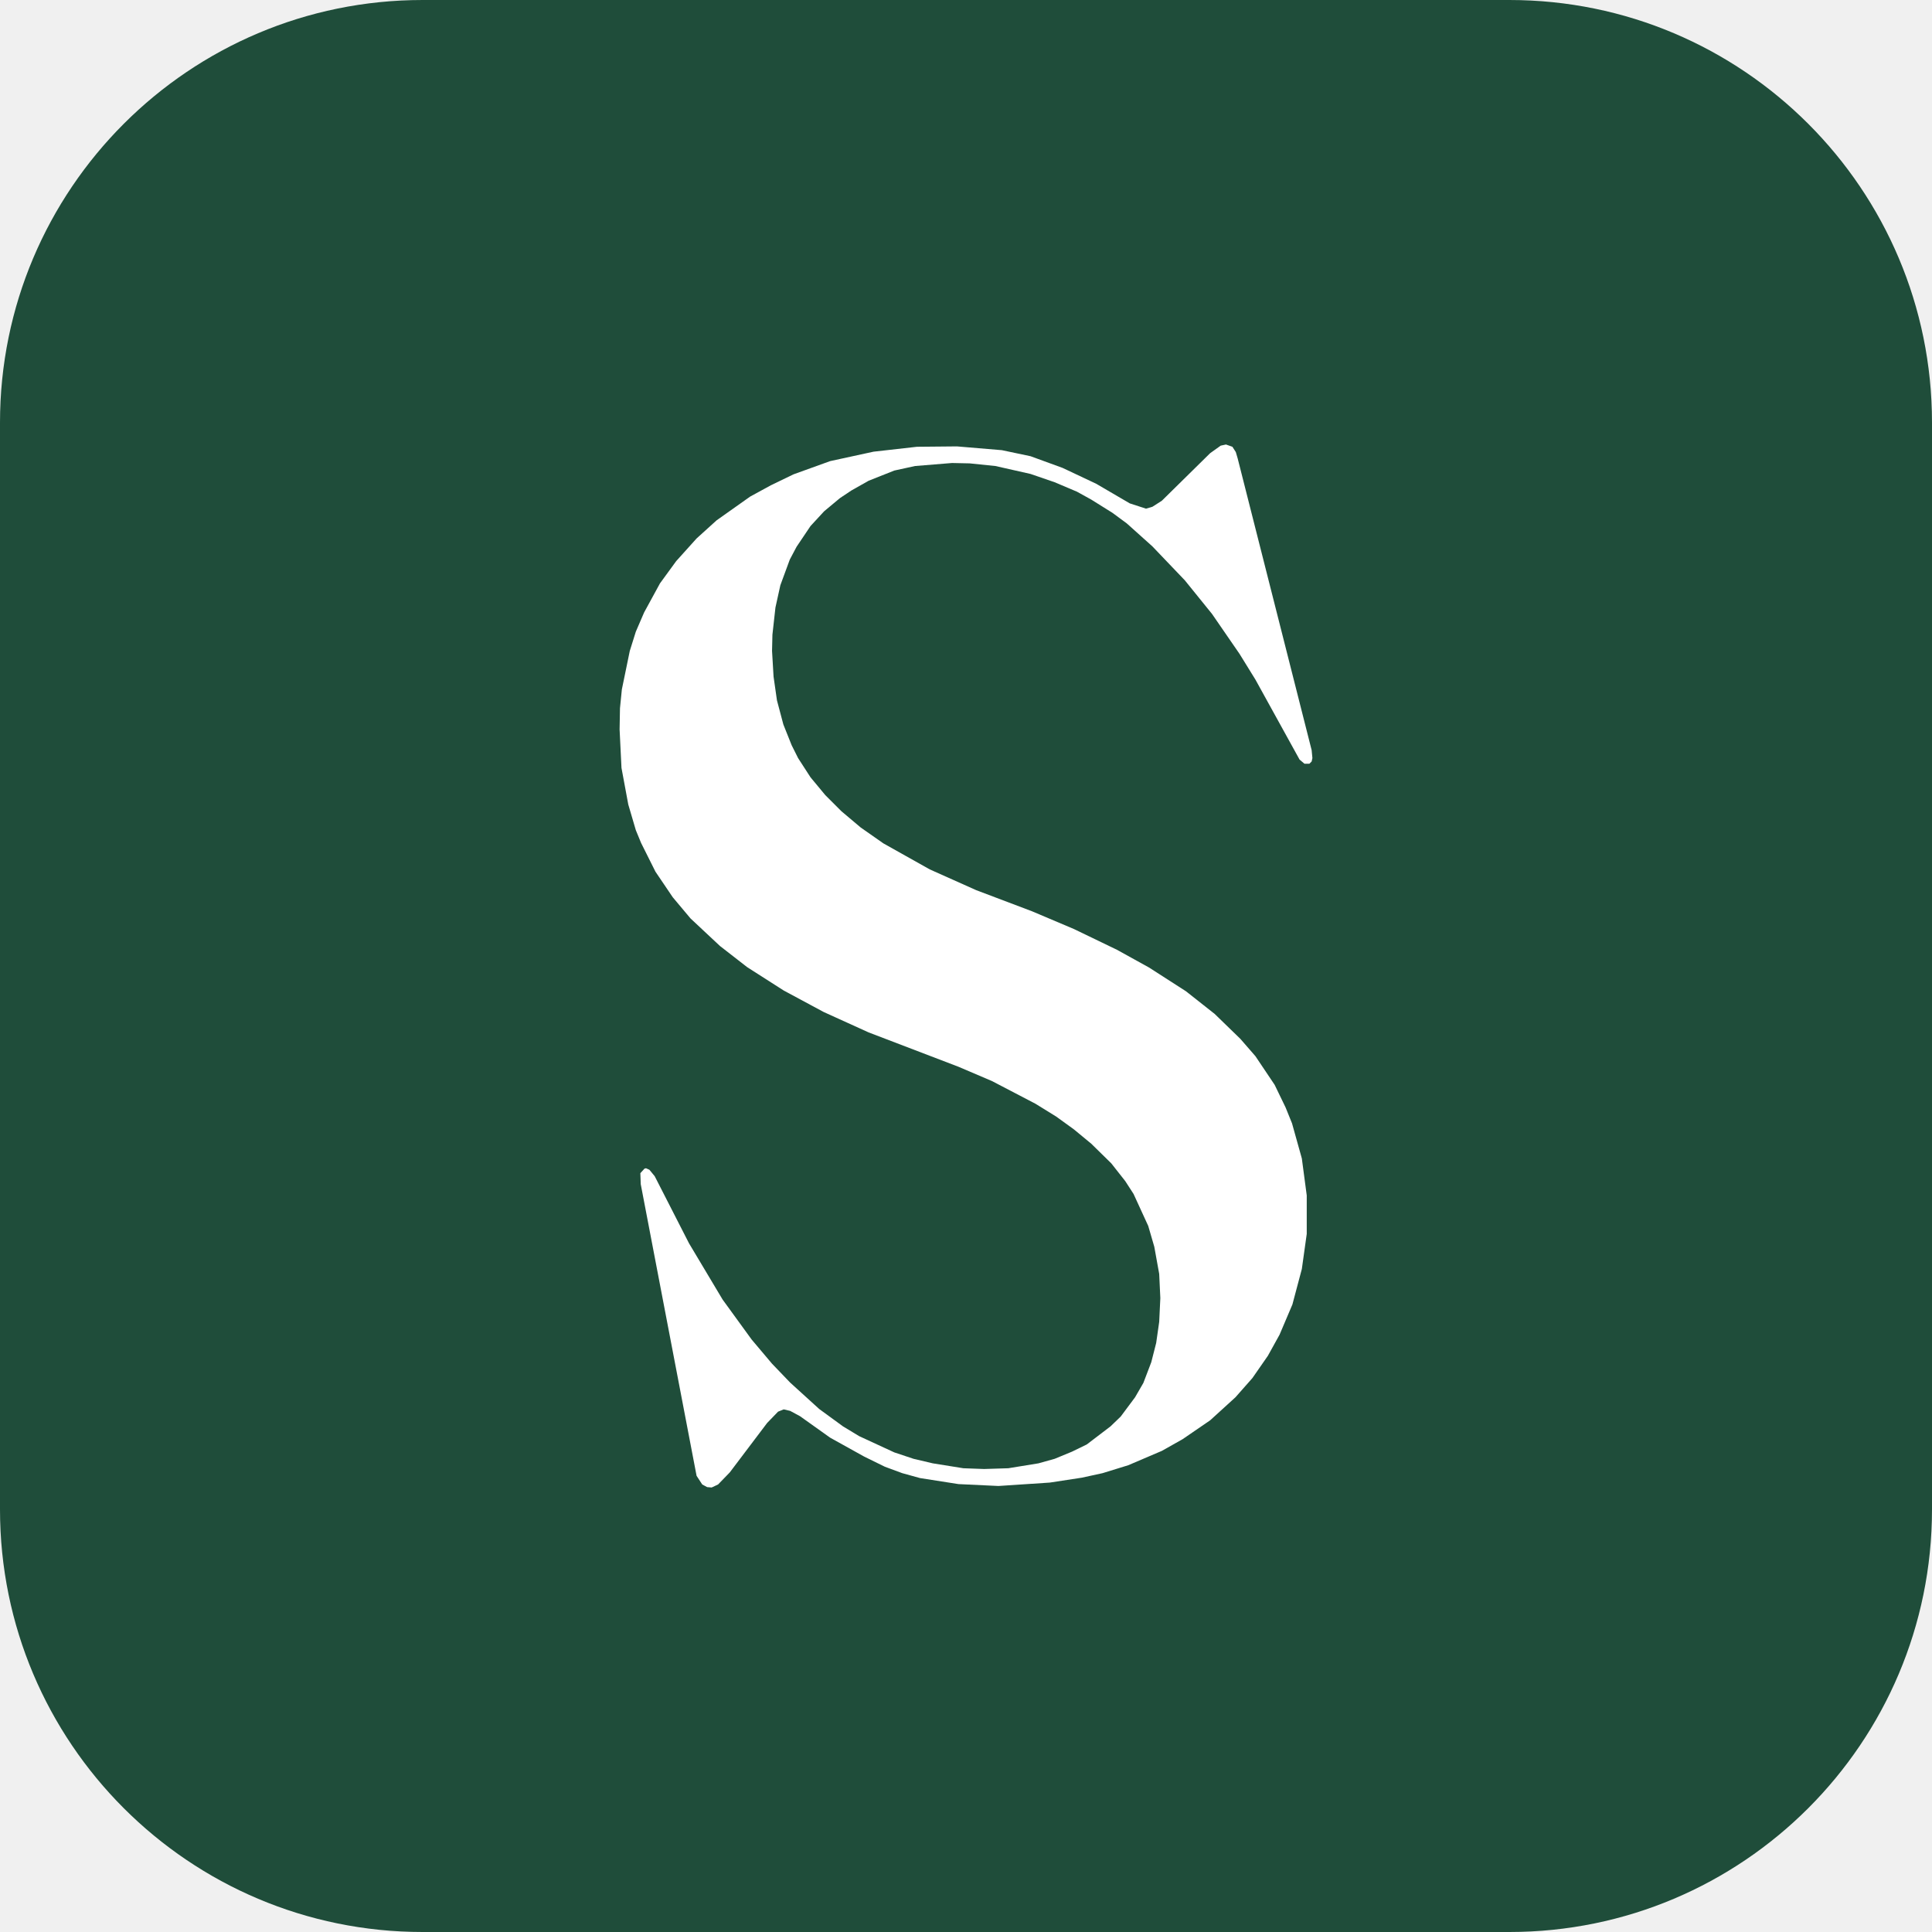
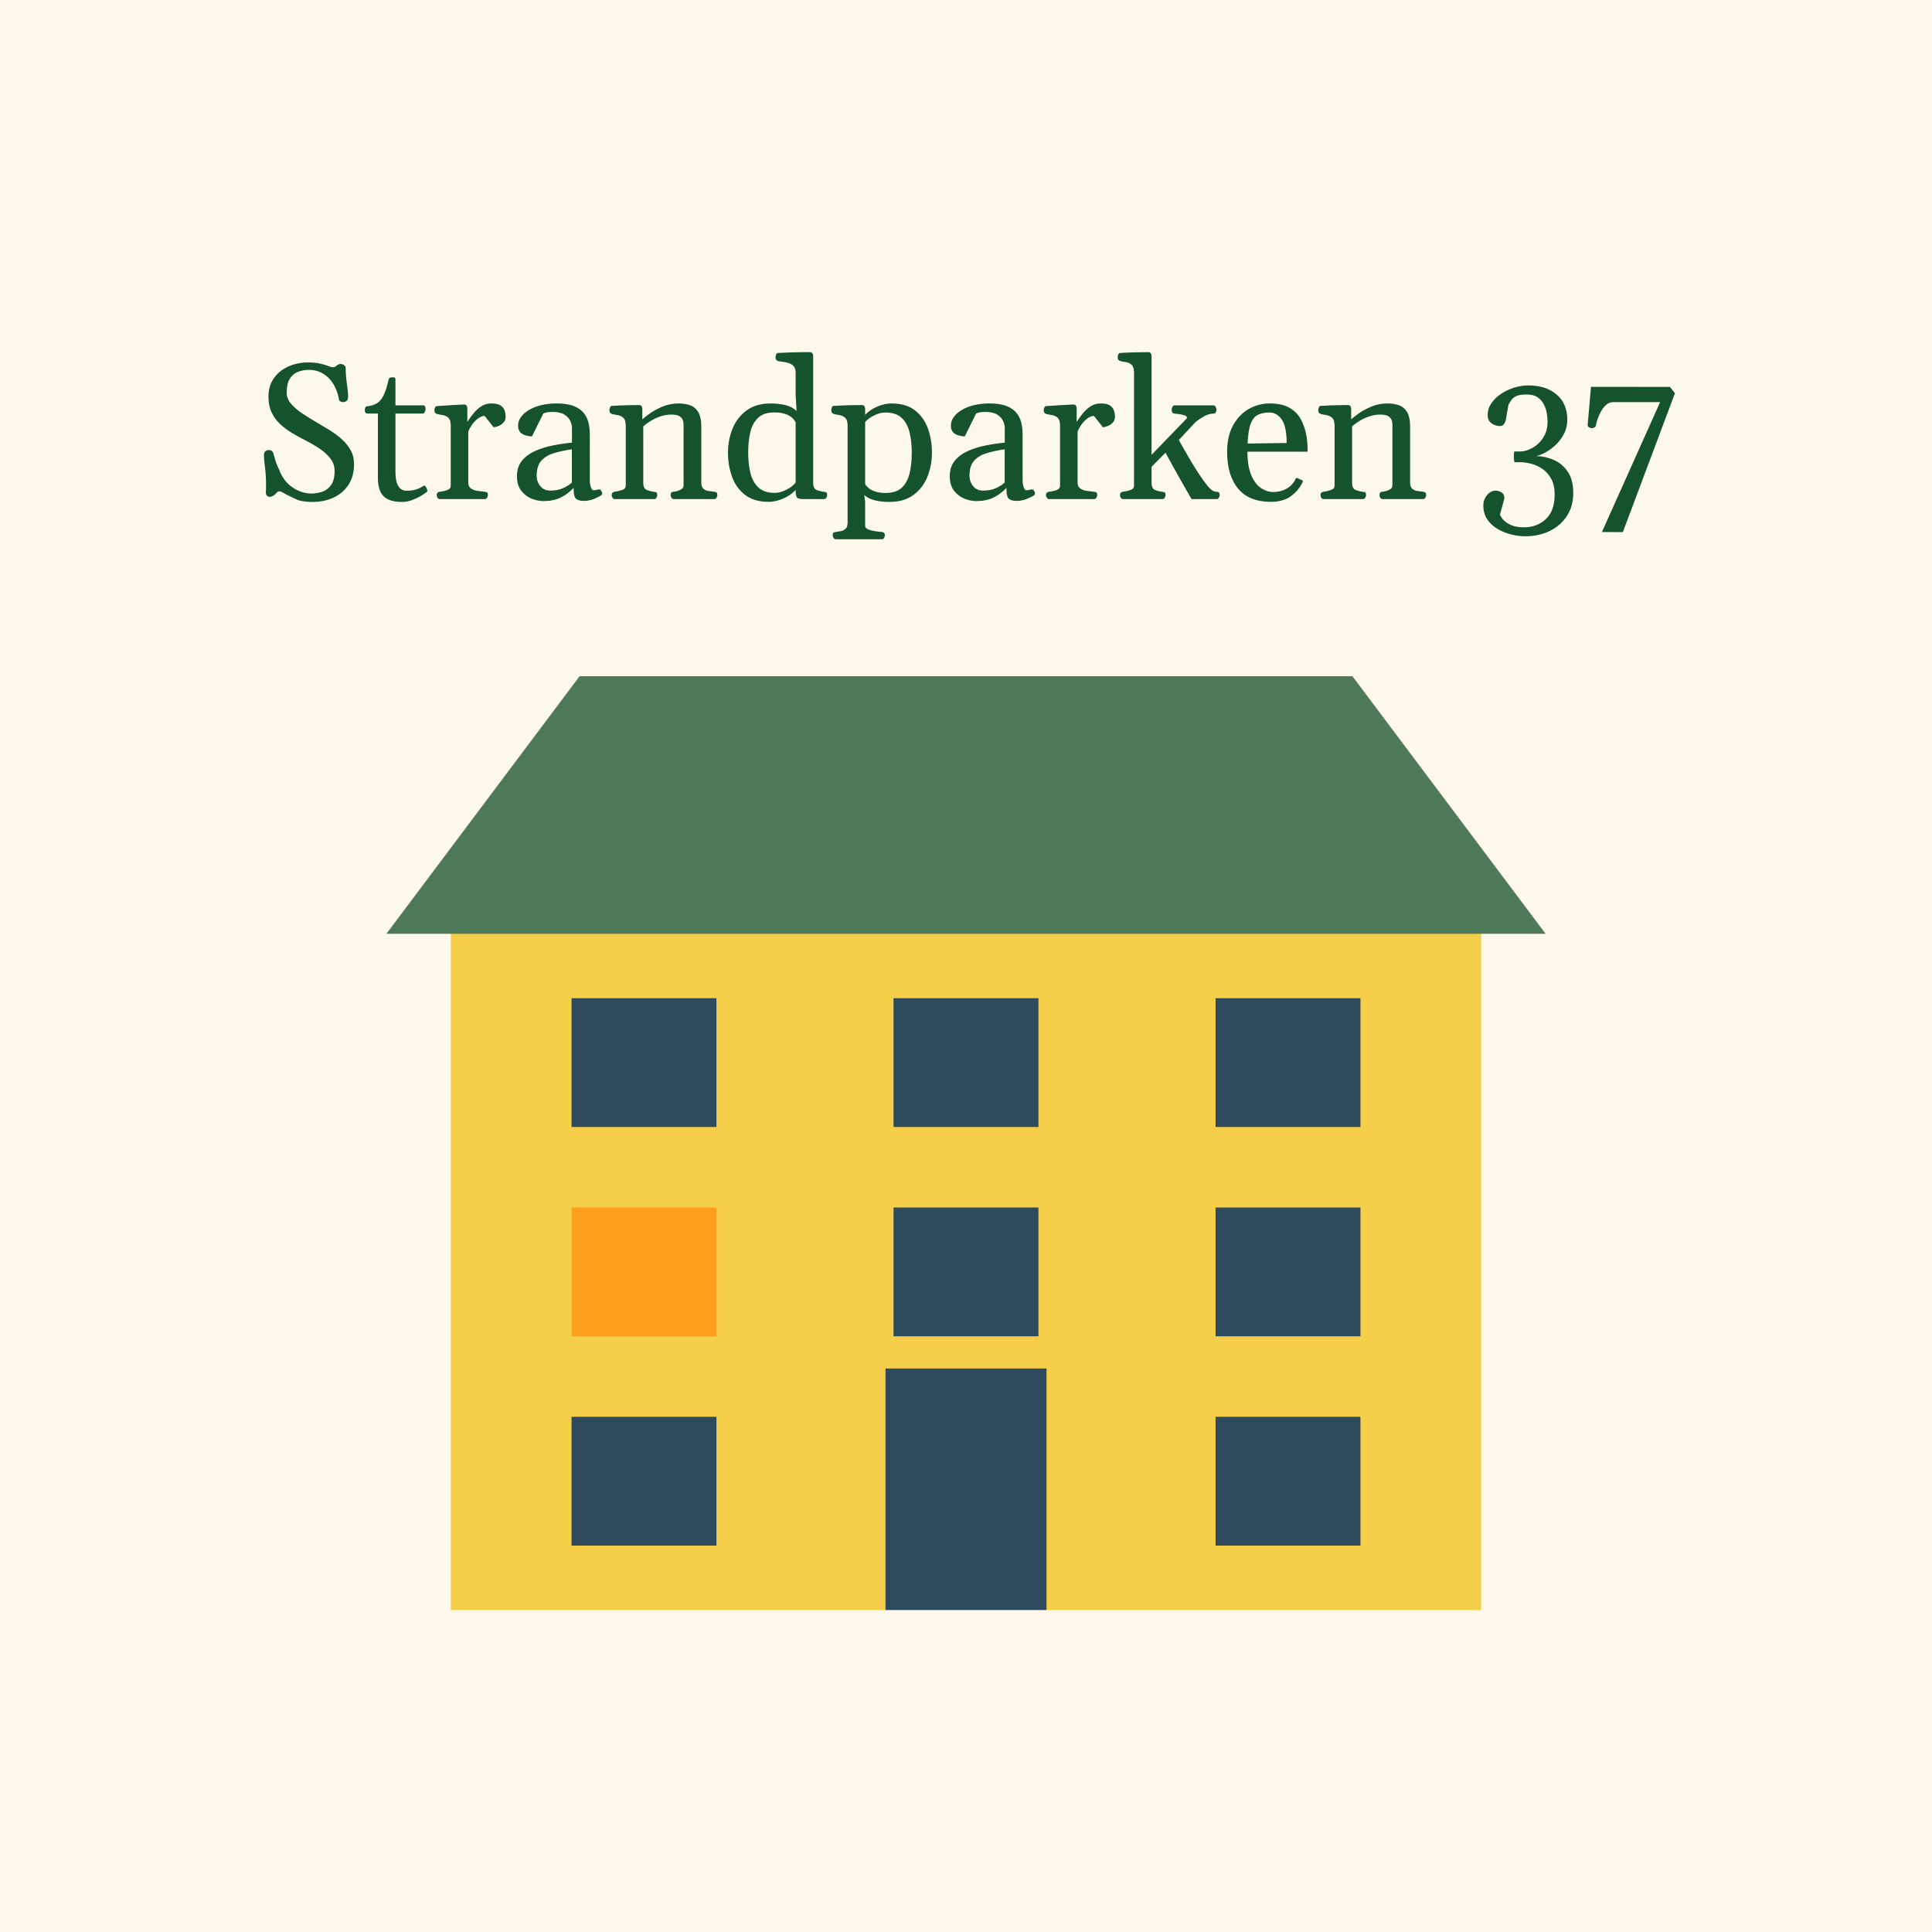
- <svg xmlns="http://www.w3.org/2000/svg" viewBox="0 0 512 512">
-   <rect width="512" height="512" rx="112" fill="#1F4D3A" />
-   <path d="M323.5 118.1L324.9 117.8L326.6 118.4L327.5 119.8L328 121.5L347.6 198.8L347.8 200.9L347.6 201.8L347 202.4L345.7 202.4L344.4 201.3L332.7 180.1L328.5 173.3L321.2 162.7L314 153.8L305.4 144.8L298.6 138.7L294.8 135.9L289.2 132.4L285.4 130.3L279.5 127.8L273.1 125.6L263.8 123.5L257 122.8L252.3 122.7L242.5 123.5L237 124.7L230.2 127.4L225.6 130L222.6 132L218.4 135.5L214.8 139.4L211.1 144.9L209.3 148.3L206.8 155.1L205.5 161L204.7 168.2L204.6 172.5L205 179.3L205.9 185.6L207.6 192L209.8 197.5L211.5 200.9L214.8 206L218.7 210.7L223 215L228.1 219.3L234.1 223.5L246.4 230.4L258.7 235.9L273.5 241.5L284.6 246.2L296 251.7L304.5 256.4L314.3 262.7L321.9 268.7L328.7 275.3L332.7 279.9L337.8 287.5L340.7 293.5L342.4 297.7L345 307L346.3 316.8L346.3 327L345 336.3L342.5 345.7L339.1 353.7L336 359.3L331.9 365.2L327.4 370.3L320.7 376.4L313.4 381.4L307.9 384.5L299 388.3L292.2 390.4L286.7 391.6L278.2 392.9L264.6 393.8L254 393.3L243.8 391.7L239.1 390.4L234.5 388.7L229 386L220 381L212 375.3L209.4 373.9L207.7 373.5L206.2 374.1L203.3 377.1L193.4 390.2L190.3 393.4L188.6 394.2L187.4 394.1L186.1 393.4L184.6 391.1L169.8 313.8L169.7 310.9L170.8 309.7L171.2 309.6L172.1 310L173.5 311.7L182.6 329.5L191.5 344.4L199.2 355L204.6 361.4L209.4 366.4L217.1 373.4L223.4 378L227.7 380.6L237 384.9L242.1 386.6L247.2 387.8L255.3 389.1L260.8 389.3L267.2 389.1L275.2 387.8L279.5 386.6L284.1 384.7L288 382.8L294.3 378L297 375.4L300.8 370.3L303 366.5L305.1 361L306.4 355.9L307.2 350.3L307.5 344L307.2 337.6L305.9 330.4L304.3 324.9L300.4 316.4L298.2 313L294.5 308.3L289.2 303.1L284.6 299.3L279.9 295.9L274.4 292.5L262.9 286.5L254 282.7L230.2 273.6L218.3 268.2L207.7 262.5L198 256.3L190.8 250.7L183 243.4L178.3 237.8L173.7 231L169.9 223.4L168.5 220L166.5 213.2L164.7 203.5L164.2 193.3L164.3 187.7L164.8 182.7L166.9 172.5L168.5 167.4L170.7 162.3L174.9 154.6L179.2 148.7L184.6 142.7L189.9 137.9L198.8 131.6L204.3 128.6L210.3 125.7L220 122.2L231.5 119.7L243 118.4L253.6 118.3L265.5 119.3L273.1 120.9L281.6 124L290.5 128.2L299.4 133.4L303.7 134.8L305.4 134.3L307.9 132.7L320.7 120.1Z" fill="#FFFFFF" />
+ <svg xmlns="http://www.w3.org/2000/svg" viewBox="0 0 120 120" width="1024" height="1024">
+   <rect width="120" height="120" fill="#FFF8EC" />
+   <path d="M19.418 31.176Q18.744 31.176 18.384 31.006Q18.023 30.836 17.824 30.736Q17.66 30.648 17.555 30.584Q17.449 30.52 17.35 30.52Q17.309 30.52 17.262 30.54Q17.215 30.561 17.168 30.619Q17.062 30.748 16.951 30.804Q16.84 30.859 16.752 30.859Q16.641 30.859 16.573 30.78Q16.506 30.701 16.512 30.578Q16.523 30.461 16.523 30.338Q16.523 30.215 16.523 30.092Q16.523 29.512 16.459 29.02Q16.395 28.527 16.395 28.252Q16.395 28.1 16.485 28.026Q16.576 27.953 16.682 27.953Q16.934 27.953 16.992 28.199Q17.027 28.346 17.112 28.618Q17.197 28.891 17.432 29.395Q17.643 29.84 17.968 30.118Q18.293 30.396 18.65 30.525Q19.008 30.654 19.318 30.654Q19.676 30.654 20.01 30.543Q20.344 30.432 20.563 30.127Q20.783 29.822 20.783 29.248Q20.783 28.814 20.517 28.472Q20.25 28.129 19.825 27.848Q19.4 27.566 18.932 27.332Q18.527 27.127 18.132 26.89Q17.736 26.652 17.411 26.351Q17.086 26.049 16.887 25.653Q16.688 25.258 16.676 24.736Q16.658 24.133 16.881 23.708Q17.104 23.283 17.467 23.02Q17.83 22.756 18.264 22.633Q18.697 22.51 19.102 22.51Q19.57 22.51 19.884 22.583Q20.197 22.656 20.388 22.732Q20.578 22.809 20.654 22.809Q20.795 22.809 20.851 22.756Q20.906 22.703 20.988 22.65Q21.053 22.609 21.146 22.609Q21.264 22.609 21.366 22.677Q21.469 22.744 21.469 22.832Q21.469 23.189 21.507 23.521Q21.545 23.852 21.583 24.139Q21.621 24.426 21.621 24.648Q21.621 24.83 21.527 24.903Q21.434 24.977 21.316 24.977Q21.229 24.977 21.149 24.936Q21.07 24.895 21.059 24.842Q20.994 24.461 20.865 24.162Q20.736 23.863 20.558 23.641Q20.379 23.418 20.162 23.269Q19.945 23.119 19.702 23.046Q19.459 22.973 19.201 22.973Q18.797 22.973 18.48 23.107Q18.164 23.242 17.985 23.55Q17.807 23.857 17.807 24.385Q17.807 24.76 18.079 25.079Q18.352 25.398 18.776 25.68Q19.201 25.961 19.652 26.225Q20.033 26.447 20.44 26.696Q20.848 26.945 21.199 27.253Q21.551 27.561 21.771 27.947Q21.99 28.334 21.99 28.826Q21.99 29.588 21.645 30.112Q21.299 30.637 20.716 30.906Q20.133 31.176 19.418 31.176ZM24.967 31.176Q24.439 31.176 24.111 31.021Q23.783 30.865 23.628 30.537Q23.473 30.209 23.473 29.693V25.686H22.799Q22.729 25.68 22.693 25.618Q22.658 25.557 22.658 25.486Q22.658 25.234 22.822 25.234Q23.197 25.193 23.438 25.032Q23.678 24.871 23.842 24.52Q24.006 24.168 24.141 23.57Q24.158 23.482 24.223 23.459Q24.287 23.436 24.393 23.436Q24.51 23.436 24.536 23.465Q24.562 23.494 24.562 23.576V25.176H26.291Q26.361 25.182 26.396 25.243Q26.432 25.305 26.432 25.375Q26.432 25.498 26.382 25.592Q26.332 25.686 26.268 25.686H24.562V29.266Q24.562 29.764 24.662 30.024Q24.762 30.285 24.914 30.382Q25.066 30.479 25.213 30.479Q25.617 30.479 25.854 30.399Q26.092 30.32 26.309 30.174Q26.367 30.133 26.429 30.215Q26.49 30.297 26.525 30.402Q26.561 30.508 26.52 30.543Q26.396 30.648 26.15 30.798Q25.904 30.947 25.594 31.062Q25.283 31.176 24.967 31.176ZM27.322 31.0Q27.223 31.0 27.173 30.912Q27.123 30.824 27.123 30.76Q27.123 30.566 27.316 30.543Q27.557 30.52 27.776 30.44Q27.996 30.361 27.996 30.168V26.441Q27.996 26.078 27.844 25.943Q27.691 25.809 27.486 25.779Q27.281 25.75 27.123 25.709Q27.064 25.68 27.023 25.633Q26.982 25.586 26.982 25.475Q26.982 25.404 27.021 25.316Q27.059 25.229 27.123 25.223Q27.709 25.188 28.154 25.158Q28.6 25.129 28.852 25.123Q28.898 25.123 28.957 25.17Q29.016 25.217 29.027 25.357V26.207Q29.209 25.92 29.423 25.659Q29.637 25.398 29.906 25.229Q30.176 25.059 30.527 25.059Q30.902 25.059 31.09 25.182Q31.277 25.305 31.342 25.492Q31.406 25.68 31.406 25.885Q31.406 26.107 31.269 26.251Q31.131 26.395 30.952 26.465Q30.773 26.535 30.656 26.535L30.1 25.832Q29.924 25.832 29.728 25.967Q29.531 26.102 29.361 26.324Q29.191 26.547 29.086 26.805V29.975Q29.086 30.227 29.253 30.341Q29.42 30.455 29.657 30.49Q29.895 30.525 30.094 30.543Q30.217 30.555 30.261 30.59Q30.305 30.625 30.305 30.76Q30.305 30.824 30.255 30.912Q30.205 31.0 30.105 31.0ZM32.109 29.576Q32.109 28.996 32.417 28.618Q32.725 28.24 33.229 28.015Q33.732 27.789 34.336 27.669Q34.939 27.549 35.525 27.49V26.588Q35.525 26.371 35.417 26.14Q35.309 25.908 35.048 25.747Q34.787 25.586 34.318 25.586Q34.066 25.586 33.943 25.618Q33.82 25.65 33.744 25.686L33.041 27.104Q32.713 27.104 32.446 26.954Q32.18 26.805 32.18 26.424Q32.18 26.16 32.347 25.917Q32.514 25.674 32.827 25.48Q33.141 25.287 33.583 25.173Q34.025 25.059 34.576 25.059Q35.238 25.059 35.646 25.223Q36.053 25.387 36.267 25.662Q36.48 25.938 36.557 26.274Q36.633 26.611 36.633 26.963V29.822Q36.633 30.051 36.697 30.25Q36.762 30.449 36.855 30.449Q36.938 30.449 36.999 30.44Q37.061 30.432 37.166 30.402Q37.266 30.373 37.333 30.47Q37.4 30.566 37.4 30.654Q37.4 30.719 37.365 30.748Q37.213 30.859 36.908 30.985Q36.604 31.111 36.24 31.111Q35.936 31.111 35.783 30.982Q35.631 30.854 35.631 30.42V30.303Q35.25 30.701 34.808 30.912Q34.365 31.123 33.75 31.123Q33.398 31.123 33.018 30.971Q32.637 30.818 32.373 30.479Q32.109 30.139 32.109 29.576ZM33.334 29.547Q33.334 29.916 33.56 30.194Q33.785 30.473 34.172 30.473Q34.658 30.473 35.001 30.309Q35.344 30.145 35.52 29.969V27.906Q34.887 28.0 34.395 28.149Q33.902 28.299 33.618 28.618Q33.334 28.938 33.334 29.547ZM38.191 31.0Q38.092 31.0 38.042 30.912Q37.992 30.824 37.992 30.76Q37.992 30.566 38.186 30.543Q38.402 30.514 38.634 30.438Q38.865 30.361 38.865 30.168V26.441Q38.865 26.078 38.707 25.943Q38.549 25.809 38.344 25.779Q38.139 25.75 37.992 25.709Q37.934 25.68 37.893 25.633Q37.852 25.586 37.852 25.475Q37.852 25.404 37.887 25.311Q37.922 25.217 37.992 25.211Q38.561 25.176 39.021 25.167Q39.48 25.158 39.721 25.158Q39.768 25.158 39.826 25.205Q39.885 25.252 39.896 25.393V26.049Q40.002 25.943 40.327 25.706Q40.652 25.469 41.127 25.264Q41.602 25.059 42.152 25.059Q42.533 25.059 42.853 25.167Q43.172 25.275 43.365 25.589Q43.559 25.902 43.559 26.512V29.975Q43.559 30.256 43.699 30.367Q43.84 30.479 44.027 30.499Q44.215 30.52 44.361 30.543Q44.461 30.555 44.508 30.593Q44.555 30.631 44.555 30.76Q44.555 30.824 44.505 30.912Q44.455 31.0 44.355 31.0H41.854Q41.754 31.0 41.704 30.912Q41.654 30.824 41.654 30.76Q41.654 30.666 41.689 30.607Q41.725 30.549 41.836 30.543Q42.023 30.531 42.24 30.432Q42.457 30.332 42.457 30.168V26.342Q42.457 26.242 42.413 26.102Q42.369 25.961 42.208 25.855Q42.047 25.75 41.701 25.75Q41.338 25.75 40.998 25.87Q40.658 25.99 40.389 26.16Q40.119 26.33 39.955 26.482V29.975Q39.955 30.35 40.175 30.435Q40.395 30.52 40.611 30.543Q40.734 30.555 40.778 30.59Q40.822 30.625 40.822 30.76Q40.822 30.824 40.772 30.912Q40.723 31.0 40.623 31.0ZM47.754 31.17Q46.834 31.17 46.274 30.736Q45.715 30.303 45.466 29.605Q45.217 28.908 45.217 28.117Q45.217 27.326 45.498 26.629Q45.779 25.932 46.368 25.495Q46.957 25.059 47.883 25.059Q48.363 25.059 48.785 25.161Q49.207 25.264 49.477 25.527L49.418 24.531V23.154Q49.418 22.879 49.292 22.741Q49.166 22.604 48.981 22.548Q48.797 22.492 48.612 22.472Q48.428 22.451 48.311 22.422Q48.252 22.393 48.211 22.346Q48.17 22.299 48.17 22.188Q48.17 22.117 48.205 22.023Q48.24 21.93 48.311 21.924Q48.703 21.9 49.104 21.889Q49.506 21.877 49.837 21.874Q50.168 21.871 50.332 21.871Q50.379 21.871 50.438 21.918Q50.496 21.965 50.508 22.105V29.975Q50.508 30.35 50.728 30.435Q50.947 30.52 51.164 30.543Q51.287 30.555 51.331 30.59Q51.375 30.625 51.375 30.76Q51.375 30.824 51.325 30.912Q51.275 31.0 51.176 31.0H49.863Q49.535 31.0 49.474 30.854Q49.412 30.707 49.418 30.432Q49.113 30.766 48.642 30.968Q48.17 31.17 47.754 31.17ZM48.123 30.613Q48.463 30.613 48.844 30.42Q49.225 30.227 49.418 29.969V26.23Q49.254 25.92 48.92 25.768Q48.586 25.615 48.1 25.615Q47.449 25.615 47.095 25.943Q46.74 26.271 46.605 26.837Q46.471 27.402 46.471 28.117Q46.471 28.814 46.611 29.383Q46.752 29.951 47.109 30.282Q47.467 30.613 48.123 30.613ZM51.92 33.496Q51.826 33.496 51.773 33.408Q51.721 33.32 51.721 33.256Q51.721 33.121 51.765 33.086Q51.809 33.051 51.932 33.039Q52.078 33.021 52.242 32.986Q52.406 32.951 52.526 32.837Q52.646 32.723 52.646 32.471V26.441Q52.646 26.078 52.488 25.943Q52.33 25.809 52.125 25.779Q51.92 25.75 51.773 25.709Q51.715 25.68 51.674 25.633Q51.633 25.586 51.633 25.475Q51.633 25.404 51.668 25.311Q51.703 25.217 51.773 25.211Q52.342 25.176 52.831 25.167Q53.32 25.158 53.561 25.158Q53.607 25.158 53.666 25.205Q53.725 25.252 53.736 25.393V25.762Q54.047 25.439 54.498 25.249Q54.949 25.059 55.359 25.059Q56.285 25.059 56.839 25.495Q57.393 25.932 57.639 26.629Q57.885 27.326 57.885 28.117Q57.885 28.902 57.606 29.603Q57.328 30.303 56.742 30.739Q56.156 31.176 55.23 31.176Q54.768 31.176 54.36 31.082Q53.953 30.988 53.678 30.748L53.736 31.17V32.664Q53.736 32.793 53.897 32.869Q54.059 32.945 54.296 32.983Q54.533 33.021 54.768 33.039Q54.961 33.062 54.961 33.256Q54.961 33.32 54.911 33.408Q54.861 33.496 54.762 33.496ZM55.014 30.619Q55.67 30.619 56.019 30.285Q56.367 29.951 56.499 29.386Q56.631 28.82 56.631 28.117Q56.631 27.414 56.493 26.849Q56.355 26.283 56.001 25.952Q55.646 25.621 54.99 25.621Q54.668 25.621 54.305 25.797Q53.941 25.973 53.736 26.213V30.074Q53.912 30.35 54.234 30.484Q54.557 30.619 55.014 30.619ZM58.992 29.576Q58.992 28.996 59.3 28.618Q59.607 28.24 60.111 28.015Q60.615 27.789 61.219 27.669Q61.822 27.549 62.408 27.49V26.588Q62.408 26.371 62.3 26.14Q62.191 25.908 61.931 25.747Q61.67 25.586 61.201 25.586Q60.949 25.586 60.826 25.618Q60.703 25.65 60.627 25.686L59.924 27.104Q59.596 27.104 59.329 26.954Q59.062 26.805 59.062 26.424Q59.062 26.16 59.229 25.917Q59.396 25.674 59.71 25.48Q60.023 25.287 60.466 25.173Q60.908 25.059 61.459 25.059Q62.121 25.059 62.528 25.223Q62.936 25.387 63.149 25.662Q63.363 25.938 63.439 26.274Q63.516 26.611 63.516 26.963V29.822Q63.516 30.051 63.58 30.25Q63.645 30.449 63.738 30.449Q63.82 30.449 63.882 30.44Q63.943 30.432 64.049 30.402Q64.148 30.373 64.216 30.47Q64.283 30.566 64.283 30.654Q64.283 30.719 64.248 30.748Q64.096 30.859 63.791 30.985Q63.486 31.111 63.123 31.111Q62.818 31.111 62.666 30.982Q62.514 30.854 62.514 30.42V30.303Q62.133 30.701 61.69 30.912Q61.248 31.123 60.633 31.123Q60.281 31.123 59.9 30.971Q59.52 30.818 59.256 30.479Q58.992 30.139 58.992 29.576ZM60.217 29.547Q60.217 29.916 60.442 30.194Q60.668 30.473 61.055 30.473Q61.541 30.473 61.884 30.309Q62.227 30.145 62.402 29.969V27.906Q61.77 28.0 61.277 28.149Q60.785 28.299 60.501 28.618Q60.217 28.938 60.217 29.547ZM65.168 31.0Q65.068 31.0 65.019 30.912Q64.969 30.824 64.969 30.76Q64.969 30.566 65.162 30.543Q65.402 30.52 65.622 30.44Q65.842 30.361 65.842 30.168V26.441Q65.842 26.078 65.689 25.943Q65.537 25.809 65.332 25.779Q65.127 25.75 64.969 25.709Q64.91 25.68 64.869 25.633Q64.828 25.586 64.828 25.475Q64.828 25.404 64.866 25.316Q64.904 25.229 64.969 25.223Q65.555 25.188 66.0 25.158Q66.445 25.129 66.697 25.123Q66.744 25.123 66.803 25.17Q66.861 25.217 66.873 25.357V26.207Q67.055 25.92 67.269 25.659Q67.482 25.398 67.752 25.229Q68.021 25.059 68.373 25.059Q68.748 25.059 68.936 25.182Q69.123 25.305 69.188 25.492Q69.252 25.68 69.252 25.885Q69.252 26.107 69.114 26.251Q68.977 26.395 68.798 26.465Q68.619 26.535 68.502 26.535L67.945 25.832Q67.77 25.832 67.573 25.967Q67.377 26.102 67.207 26.324Q67.037 26.547 66.932 26.805V29.975Q66.932 30.227 67.099 30.341Q67.266 30.455 67.503 30.49Q67.74 30.525 67.939 30.543Q68.062 30.555 68.106 30.59Q68.15 30.625 68.15 30.76Q68.15 30.824 68.101 30.912Q68.051 31.0 67.951 31.0ZM69.762 31.0Q69.662 31.0 69.612 30.912Q69.562 30.824 69.562 30.76Q69.562 30.566 69.756 30.543Q69.973 30.52 70.204 30.44Q70.436 30.361 70.436 30.168V23.154Q70.436 22.791 70.283 22.656Q70.131 22.521 69.926 22.492Q69.721 22.463 69.562 22.422Q69.504 22.393 69.463 22.346Q69.422 22.299 69.422 22.188Q69.422 22.117 69.457 22.023Q69.492 21.93 69.562 21.924Q70.148 21.889 70.623 21.883Q71.098 21.877 71.35 21.871Q71.396 21.871 71.455 21.918Q71.514 21.965 71.525 22.105V28.252L73.635 26.066Q73.723 26.002 73.723 25.943Q73.723 25.82 73.45 25.762Q73.178 25.703 72.955 25.691Q72.844 25.68 72.809 25.606Q72.773 25.533 72.773 25.439Q72.773 25.375 72.823 25.275Q72.873 25.176 72.973 25.176H75.357Q75.457 25.176 75.507 25.275Q75.557 25.375 75.557 25.439Q75.557 25.545 75.51 25.618Q75.463 25.691 75.363 25.691Q75.076 25.691 74.783 25.861Q74.49 26.031 74.268 26.201L73.219 27.332Q73.336 27.537 73.532 27.886Q73.729 28.234 73.975 28.65Q74.221 29.066 74.49 29.471Q74.76 29.875 75.018 30.197Q75.146 30.355 75.281 30.449Q75.416 30.543 75.562 30.543Q75.662 30.543 75.709 30.587Q75.756 30.631 75.756 30.76Q75.756 30.824 75.706 30.912Q75.656 31.0 75.557 31.0H74.01Q73.869 30.76 73.702 30.467Q73.535 30.174 73.356 29.857Q73.178 29.541 73.002 29.228Q72.826 28.914 72.671 28.63Q72.516 28.346 72.393 28.117L71.525 28.996V29.975Q71.525 30.35 71.745 30.435Q71.965 30.52 72.182 30.543Q72.305 30.555 72.349 30.59Q72.393 30.625 72.393 30.76Q72.393 30.824 72.343 30.912Q72.293 31.0 72.193 31.0ZM78.932 31.17Q77.59 31.17 76.904 30.353Q76.219 29.535 76.219 28.07Q76.219 27.092 76.588 26.421Q76.957 25.75 77.561 25.404Q78.164 25.059 78.861 25.059Q79.6 25.059 80.065 25.313Q80.531 25.568 80.786 26.022Q81.041 26.477 81.146 27.08Q81.188 27.303 81.202 27.549Q81.217 27.795 81.217 28.053H77.479Q77.484 28.979 77.725 29.529Q77.965 30.08 78.331 30.32Q78.697 30.561 79.084 30.561Q79.529 30.561 79.898 30.358Q80.268 30.156 80.455 29.781Q80.473 29.746 80.49 29.711Q80.508 29.676 80.566 29.688L80.859 29.822Q80.924 29.846 80.924 29.893Q80.924 29.916 80.912 29.942Q80.9 29.969 80.889 29.986Q80.631 30.502 80.156 30.836Q79.682 31.17 78.932 31.17ZM77.49 27.549 79.916 27.514Q79.916 26.494 79.611 26.058Q79.307 25.621 78.855 25.621Q78.439 25.621 78.146 25.756Q77.854 25.891 77.689 26.304Q77.525 26.717 77.49 27.549ZM82.219 31.0Q82.119 31.0 82.069 30.912Q82.02 30.824 82.02 30.76Q82.02 30.566 82.213 30.543Q82.43 30.514 82.661 30.438Q82.893 30.361 82.893 30.168V26.441Q82.893 26.078 82.734 25.943Q82.576 25.809 82.371 25.779Q82.166 25.75 82.02 25.709Q81.961 25.68 81.92 25.633Q81.879 25.586 81.879 25.475Q81.879 25.404 81.914 25.311Q81.949 25.217 82.02 25.211Q82.588 25.176 83.048 25.167Q83.508 25.158 83.748 25.158Q83.795 25.158 83.854 25.205Q83.912 25.252 83.924 25.393V26.049Q84.029 25.943 84.354 25.706Q84.68 25.469 85.154 25.264Q85.629 25.059 86.18 25.059Q86.561 25.059 86.88 25.167Q87.199 25.275 87.393 25.589Q87.586 25.902 87.586 26.512V29.975Q87.586 30.256 87.727 30.367Q87.867 30.479 88.055 30.499Q88.242 30.52 88.389 30.543Q88.488 30.555 88.535 30.593Q88.582 30.631 88.582 30.76Q88.582 30.824 88.532 30.912Q88.482 31.0 88.383 31.0H85.881Q85.781 31.0 85.731 30.912Q85.682 30.824 85.682 30.76Q85.682 30.666 85.717 30.607Q85.752 30.549 85.863 30.543Q86.051 30.531 86.268 30.432Q86.484 30.332 86.484 30.168V26.342Q86.484 26.242 86.44 26.102Q86.396 25.961 86.235 25.855Q86.074 25.75 85.729 25.75Q85.365 25.75 85.025 25.87Q84.686 25.99 84.416 26.16Q84.146 26.33 83.982 26.482V29.975Q83.982 30.35 84.202 30.435Q84.422 30.52 84.639 30.543Q84.762 30.555 84.806 30.59Q84.85 30.625 84.85 30.76Q84.85 30.824 84.8 30.912Q84.75 31.0 84.65 31.0ZM94.729 33.309Q94.342 33.309 93.894 33.203Q93.445 33.098 93.044 32.869Q92.643 32.641 92.388 32.277Q92.133 31.914 92.133 31.398Q92.133 31.135 92.247 30.924Q92.361 30.713 92.534 30.593Q92.707 30.473 92.889 30.473Q93.059 30.473 93.249 30.575Q93.439 30.678 93.439 30.965L93.164 31.973Q93.24 32.148 93.416 32.327Q93.592 32.506 93.894 32.629Q94.195 32.752 94.641 32.752Q95.479 32.752 96.021 32.236Q96.562 31.721 96.562 30.73Q96.562 30.115 96.34 29.723Q96.117 29.33 95.777 29.107Q95.438 28.885 95.077 28.797Q94.717 28.709 94.447 28.709H94.078Q94.055 28.709 94.04 28.583Q94.025 28.457 94.025 28.375Q94.025 28.293 94.034 28.167Q94.043 28.041 94.078 28.041H94.447Q94.67 28.041 94.954 27.93Q95.238 27.818 95.505 27.59Q95.771 27.361 95.947 27.013Q96.123 26.664 96.123 26.189Q96.123 25.967 96.076 25.68Q96.029 25.393 95.895 25.123Q95.76 24.854 95.505 24.678Q95.25 24.502 94.834 24.502Q94.383 24.502 94.169 24.607Q93.955 24.713 93.867 24.856Q93.779 25.0 93.697 25.129Q93.65 25.357 93.609 25.604Q93.568 25.85 93.539 26.025Q93.51 26.207 93.416 26.336Q93.322 26.465 93.146 26.465Q93.041 26.465 92.862 26.409Q92.684 26.354 92.543 26.204Q92.402 26.055 92.402 25.773Q92.402 25.387 92.628 25.053Q92.854 24.719 93.223 24.47Q93.592 24.221 94.037 24.08Q94.482 23.939 94.922 23.939Q96.029 23.939 96.688 24.508Q97.348 25.076 97.348 26.078Q97.348 26.529 97.157 26.913Q96.967 27.297 96.671 27.59Q96.375 27.883 96.041 28.073Q95.707 28.264 95.42 28.328Q95.947 28.334 96.478 28.554Q97.008 28.773 97.362 29.277Q97.717 29.781 97.717 30.631Q97.717 31.434 97.33 32.037Q96.943 32.641 96.267 32.975Q95.59 33.309 94.729 33.309ZM99.498 33.045 103.113 24.977H100.207Q99.938 24.977 99.741 25.161Q99.545 25.346 99.413 25.604Q99.281 25.861 99.211 26.087Q99.141 26.312 99.129 26.4Q99.117 26.512 99.032 26.553Q98.947 26.594 98.854 26.594Q98.789 26.594 98.701 26.544Q98.613 26.494 98.613 26.395L98.818 24.027L103.723 24.033L104.033 24.426L100.799 33.051Z" fill="#14532D" />
+   <rect x="28" y="56" width="64" height="44" fill="#F5CF4A" />
+   <polygon points="24,58 36,42 84,42 96,58" fill="#4E7A5A" />
+   <rect x="35.5" y="62" width="9" height="8" fill="#2F4A5C" />
+   <rect x="55.5" y="62" width="9" height="8" fill="#2F4A5C" />
+   <rect x="75.5" y="62" width="9" height="8" fill="#2F4A5C" />
+   <rect x="35.5" y="75" width="9" height="8" fill="#FF9F1C" />
+   <rect x="55.5" y="75" width="9" height="8" fill="#2F4A5C" />
+   <rect x="75.5" y="75" width="9" height="8" fill="#2F4A5C" />
+   <rect x="35.5" y="88" width="9" height="8" fill="#2F4A5C" />
+   <rect x="55" y="85" width="10" height="15" fill="#2F4A5C" />
+   <rect x="75.5" y="88" width="9" height="8" fill="#2F4A5C" />
</svg>
